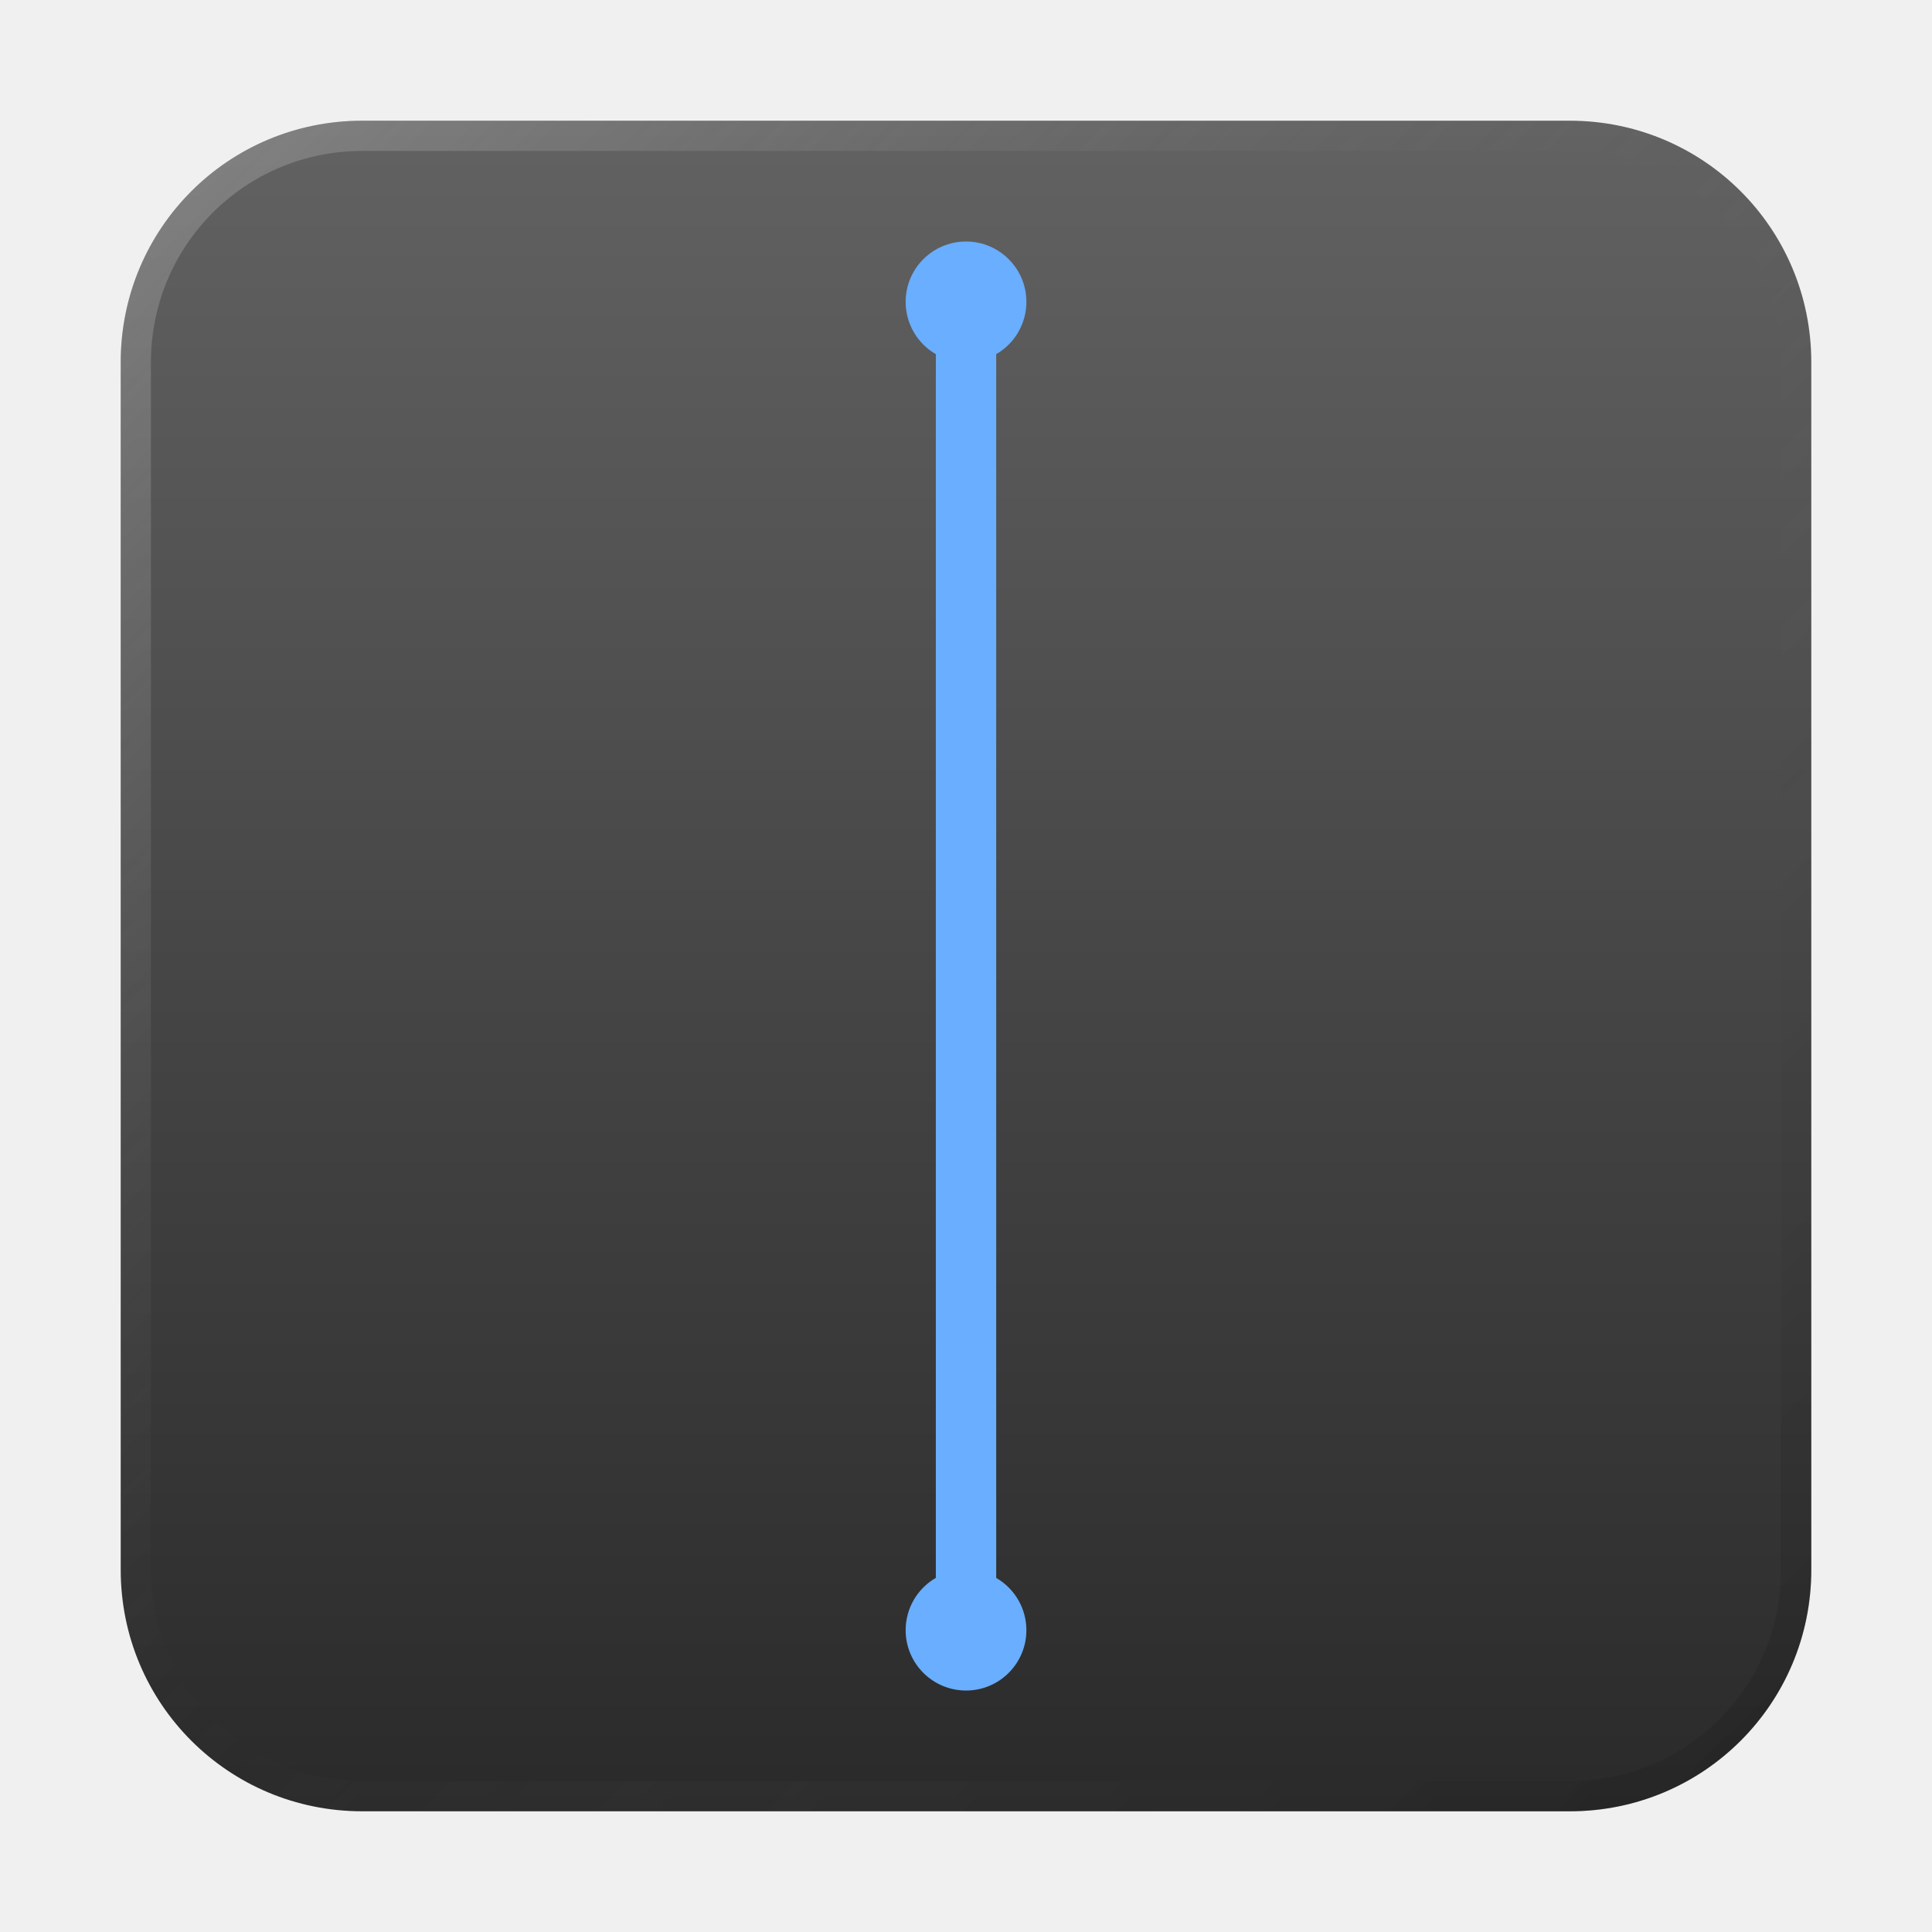
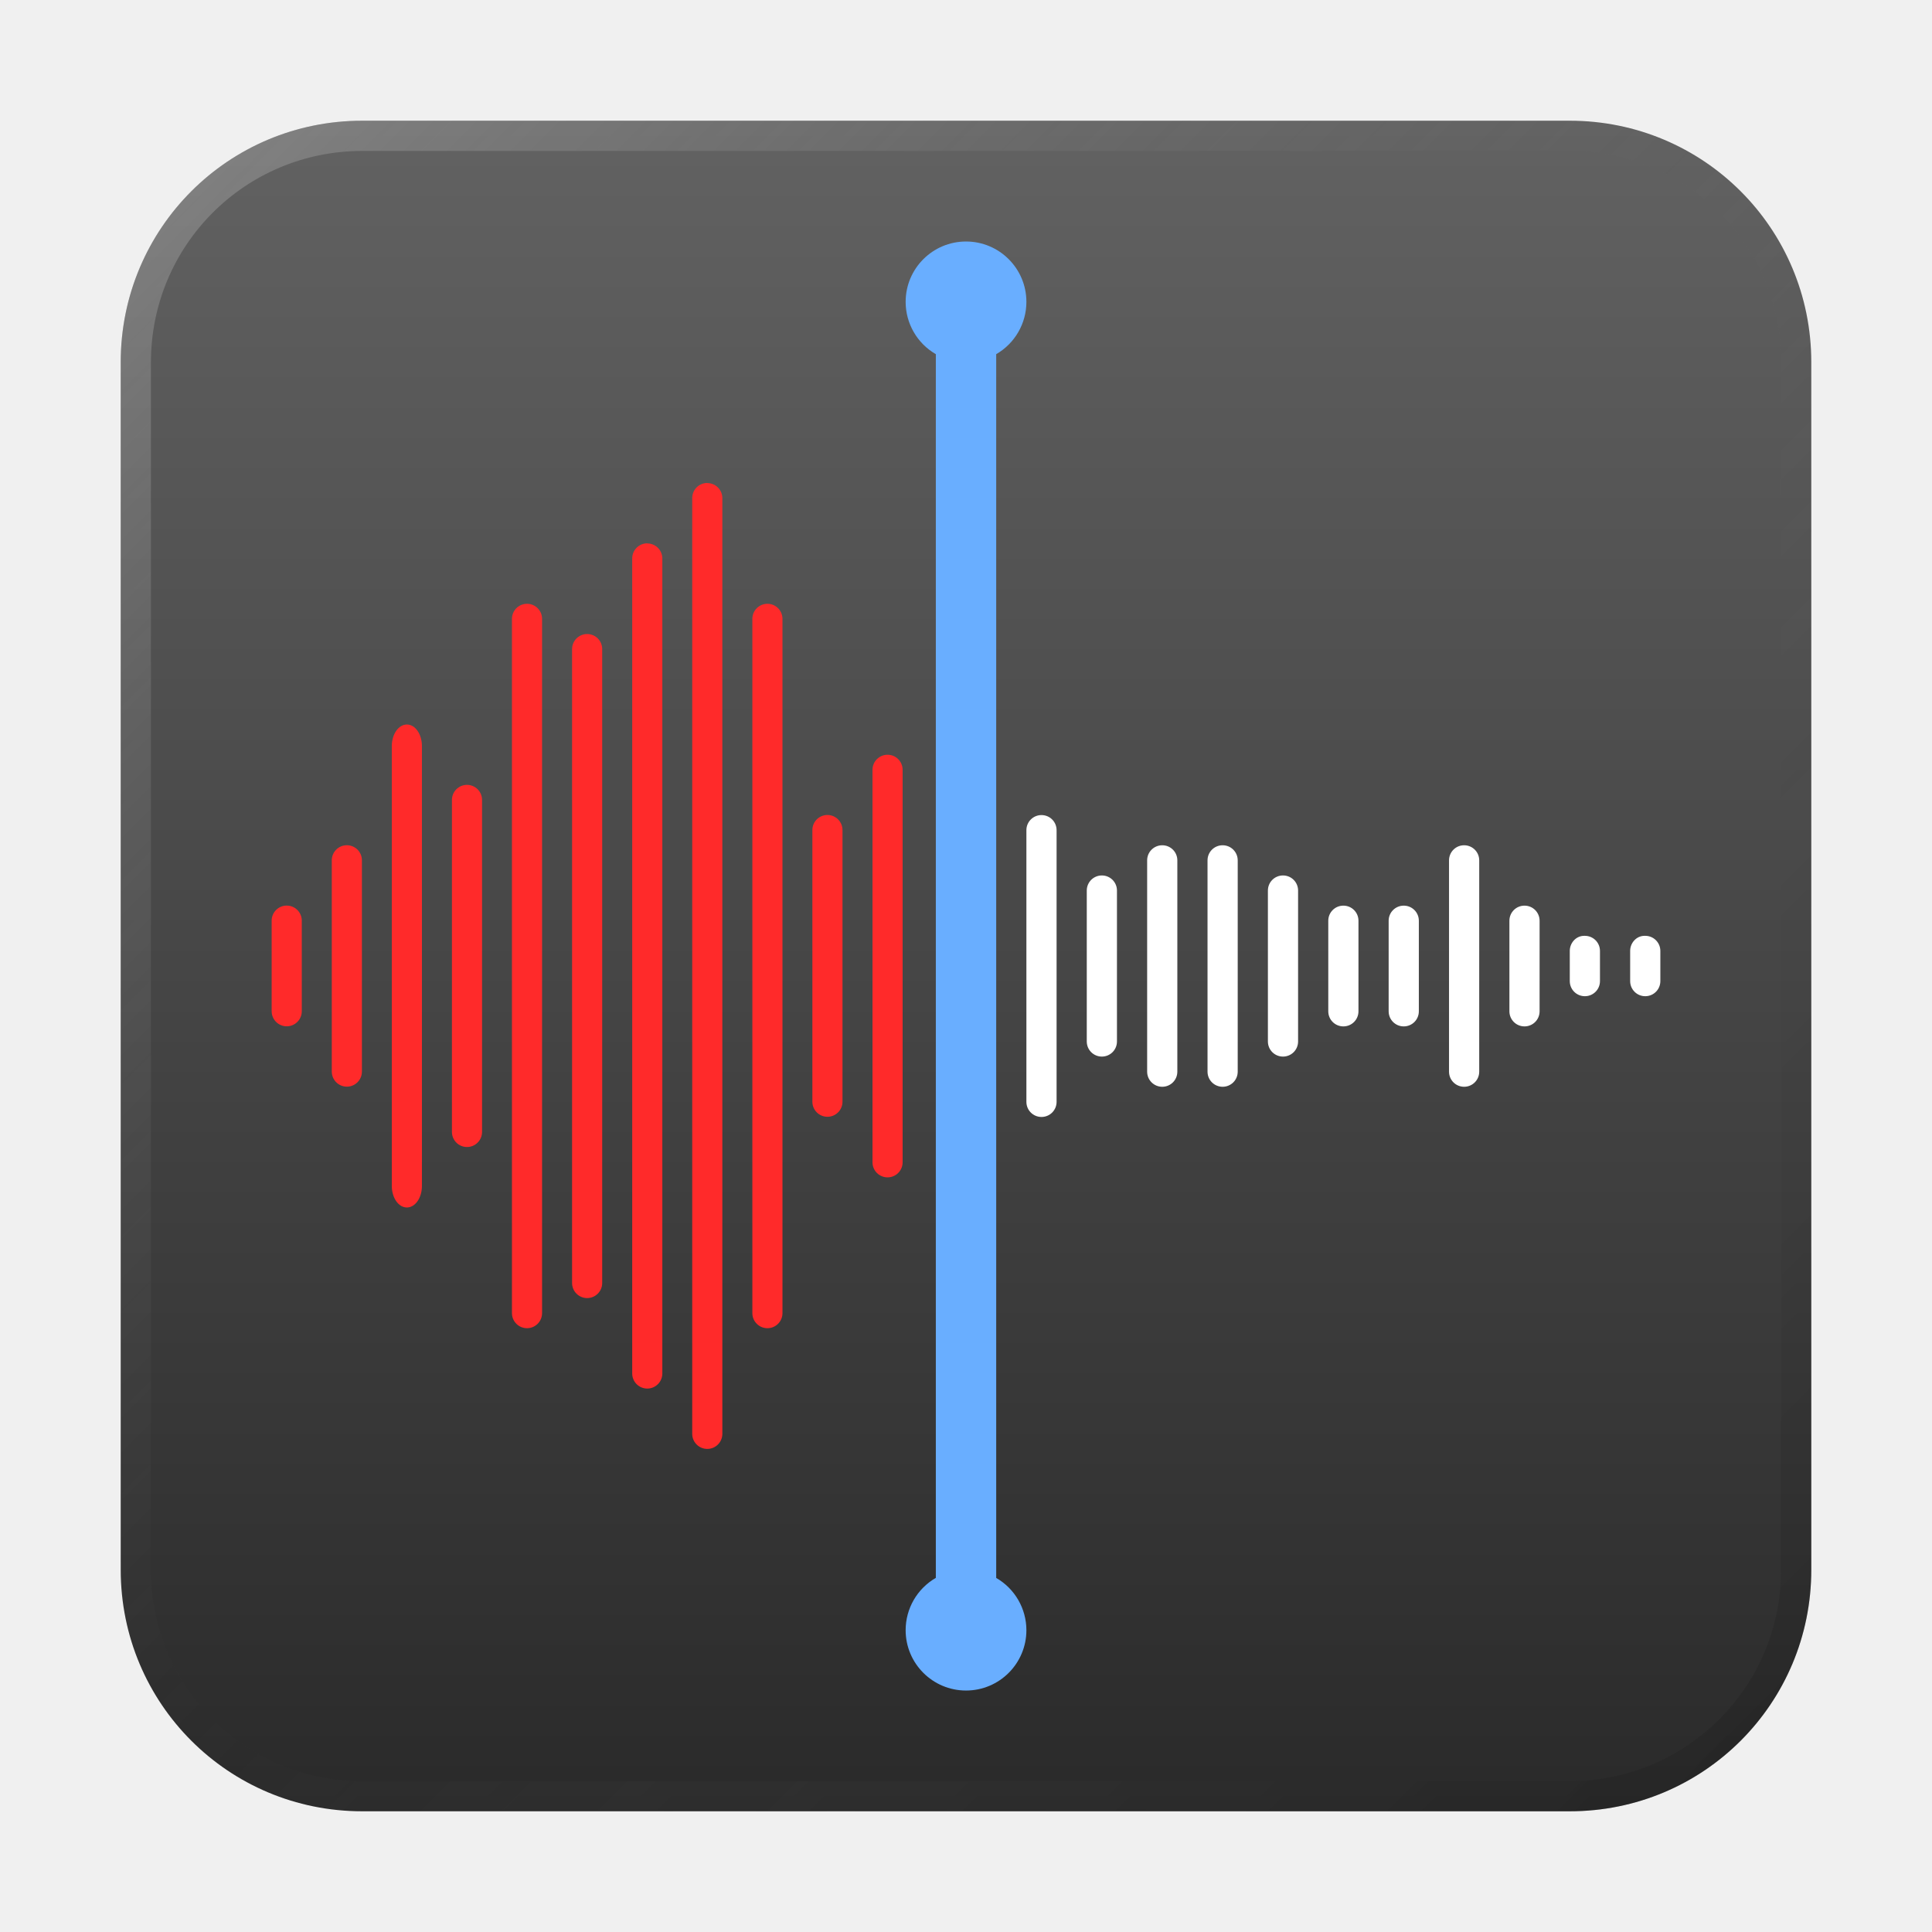
<svg xmlns="http://www.w3.org/2000/svg" xmlns:xlink="http://www.w3.org/1999/xlink" width="64" height="64" viewBox="0 0 16.933 16.933" version="1.1" id="svg5">
  <defs id="defs2">
    <linearGradient id="linearGradient1429">
      <stop style="stop-color:#262626;stop-opacity:1" offset="0" id="stop1425" />
      <stop style="stop-color:#666666;stop-opacity:1" offset="1" id="stop1427" />
    </linearGradient>
    <linearGradient xlink:href="#linearGradient37218" id="linearGradient1781" x1="2.8346456e-08" y1="2.2677165e-07" x2="64" y2="64" gradientUnits="userSpaceOnUse" gradientTransform="scale(0.2645833)" />
    <linearGradient id="linearGradient37218">
      <stop style="stop-color:#ffffff;stop-opacity:1" offset="0" id="stop37214" />
      <stop style="stop-color:#717171;stop-opacity:0.004" offset="0.497" id="stop37220" />
      <stop style="stop-color:#000000;stop-opacity:1" offset="1" id="stop37216" />
    </linearGradient>
    <linearGradient xlink:href="#linearGradient1429" id="linearGradient1431" x1="4.233" y1="16.933" x2="4.233" y2="6.7529299e-07" gradientUnits="userSpaceOnUse" />
  </defs>
  <path id="rect863" style="fill:url(#linearGradient1431);stroke-width:0.265;fill-opacity:1" d="M 3.175,1.058 H 13.758 c 1.173,0 2.117,0.944 2.117,2.117 V 13.758 c 0,1.173 -0.944,2.117 -2.117,2.117 H 3.175 c -1.173,0 -2.117,-0.944 -2.117,-2.117 V 3.175 c 0,-1.173 0.944,-2.117 2.117,-2.117 z" />
  <path id="rect1345" style="opacity:0.3;fill:url(#linearGradient1781);fill-opacity:1;stroke-width:0.265" d="m 3.175,1.058 c -1.173,0 -2.117,0.944 -2.117,2.117 V 13.758 c 0,1.173 0.944,2.117 2.117,2.117 H 13.758 c 1.173,0 2.117,-0.944 2.117,-2.117 V 3.175 c 0,-1.173 -0.944,-2.117 -2.117,-2.117 z m 0,0.265 H 13.758 c 1.026,0 1.852,0.826 1.852,1.852 V 13.758 c 0,1.026 -0.826,1.852 -1.852,1.852 H 3.175 c -1.026,0 -1.852,-0.826 -1.852,-1.852 V 3.175 c 0,-1.026 0.826,-1.852 1.852,-1.852 z" />
  <path id="rect849" style="fill:#69aeff;fill-opacity:1;stroke-width:9;stroke-linecap:round;stroke-linejoin:round" d="M 32 8 A 2 2 0 0 0 30 10 A 2 2 0 0 0 31 11.732 L 31 52.268 A 2 2 0 0 0 30 54 A 2 2 0 0 0 32 56 A 2 2 0 0 0 34 54 A 2 2 0 0 0 33 52.27 L 33 11.732 A 2 2 0 0 0 34 10 A 2 2 0 0 0 32 8 z " transform="scale(0.2645833)" />
+   <path id="path23" style="fill:#ff2a2a;stroke-width:0.264" d="m 5.673,4.762 c -0.073,0 -0.132,0.059 -0.132,0.132 v 7.144 c 0,0.073 0.059,0.132 0.132,0.132 0.073,0 0.132,-0.059 0.132,-0.132 V 4.895 c 0,-0.073 -0.059,-0.132 -0.132,-0.132 z M 6.726,5.292 c -0.073,0 -0.132,0.059 -0.132,0.132 v 6.085 c 0,0.073 0.059,0.132 0.132,0.132 0.073,0 0.132,-0.059 0.132,-0.132 V 5.424 c 0,-0.073 -0.059,-0.132 -0.132,-0.132 z M 6.199,4.233 c -0.073,0 -0.132,0.059 -0.132,0.132 v 8.202 c 0,0.073 0.059,0.132 0.132,0.132 0.073,0 0.132,-0.059 0.132,-0.132 V 4.366 c 0,-0.073 -0.059,-0.132 -0.132,-0.132 z m 1.053,2.91 c -0.073,0 -0.132,0.059 -0.132,0.132 v 2.381 c 0,0.073 0.059,0.132 0.132,0.132 0.073,0 0.132,-0.059 0.132,-0.132 v -2.381 c 0,-0.073 -0.059,-0.132 -0.132,-0.132 z M 4.619,5.292 c -0.073,0 -0.132,0.059 -0.132,0.132 v 6.085 c 0,0.073 0.059,0.132 0.132,0.132 0.073,0 0.132,-0.059 0.132,-0.132 V 5.424 c 0,-0.073 -0.059,-0.132 -0.132,-0.132 z m 0.527,0.265 c -0.073,0 -0.132,0.059 -0.132,0.132 v 5.556 c 0,0.073 0.059,0.132 0.132,0.132 0.073,0 0.132,-0.059 0.132,-0.132 V 5.689 c 0,-0.073 -0.059,-0.132 -0.132,-0.132 z M 3.566,6.35 c -0.073,0 -0.132,0.084 -0.132,0.189 v 3.855 c 0,0.105 0.059,0.189 0.132,0.189 0.073,0 0.132,-0.084 0.132,-0.189 V 6.539 c 0,-0.105 -0.059,-0.189 -0.132,-0.189 z m 0.527,0.529 c -0.073,0 -0.132,0.059 -0.132,0.132 v 2.91 c 0,0.073 0.059,0.132 0.132,0.132 0.073,0 0.132,-0.059 0.132,-0.132 v -2.91 c 0,-0.073 -0.059,-0.132 -0.132,-0.132 z m -1.053,0.529 c -0.073,0 -0.132,0.059 -0.132,0.132 v 1.852 c 0,0.073 0.059,0.132 0.132,0.132 0.073,0 0.132,-0.059 0.132,-0.132 v -1.852 c 0,-0.073 -0.059,-0.132 -0.132,-0.132 z M 7.779,6.615 c -0.073,0 -0.132,0.059 -0.132,0.132 v 3.44 c 0,0.073 0.059,0.132 0.132,0.132 0.073,0 0.132,-0.059 0.132,-0.132 V 6.747 c 0,-0.073 -0.059,-0.132 -0.132,-0.132 z M 2.513,7.937 c -0.073,0 -0.132,0.059 -0.132,0.132 v 0.794 c 0,0.073 0.059,0.132 0.132,0.132 0.073,0 0.132,-0.059 0.132,-0.132 v -0.794 c 0,-0.073 -0.059,-0.132 -0.132,-0.132 z" />
+   <path id="rect1379" style="opacity:1;fill:#ffffff;fill-opacity:1;stroke-width:11.619;stroke-linecap:round;stroke-linejoin:round" d="M 34.5 27 C 34.223 27 34 27.223 34 27.5 L 34 36.5 C 34 36.777 34.223 37 34.5 37 C 34.777 37 35 36.777 35 36.5 L 35 27.5 C 35 27.223 34.777 27 34.5 27 z M 38.5 28 C 38.223 28 38 28.223 38 28.5 L 38 35.5 C 38 35.777 38.223 36 38.5 36 C 38.777 36 39 35.777 39 35.5 L 39 28.5 C 39 28.223 38.777 28 38.5 28 z M 40.5 28 C 40.223 28 40 28.223 40 28.5 L 40 35.5 C 40 35.777 40.223 36 40.5 36 C 40.777 36 41 35.777 41 35.5 L 41 28.5 C 41 28.223 40.777 28 40.5 28 z M 48.5 28 C 48.223 28 48 28.223 48 28.5 L 48 35.5 C 48 35.777 48.223 36 48.5 36 C 48.777 36 49 35.777 49 35.5 L 49 28.5 C 49 28.223 48.777 28 48.5 28 z M 36.5 29 C 36.223 29 36 29.223 36 29.5 L 36 34.5 C 36 34.777 36.223 35 36.5 35 C 36.777 35 37 34.777 37 34.5 L 37 29.5 C 37 29.223 36.777 29 36.5 29 z M 42.5 29 C 42.223 29 42 29.223 42 29.5 L 42 34.5 C 42 34.777 42.223 35 42.5 35 C 42.777 35 43 34.777 43 34.5 L 43 29.5 C 43 29.223 42.777 29 42.5 29 z M 44.5 30 C 44.223 30 44 30.223 44 30.5 L 44 33.5 C 44 33.777 44.223 34 44.5 34 C 44.777 34 45 33.777 45 33.5 L 45 30.5 C 45 30.223 44.777 30 44.5 30 z M 46.5 30 C 46.223 30 46 30.223 46 30.5 L 46 33.5 C 46 33.777 46.223 34 46.5 34 C 46.777 34 47 33.777 47 33.5 L 47 30.5 C 47 30.223 46.777 30 46.5 30 z M 50.5 30 C 50.223 30 50 30.223 50 30.5 L 50 33.5 C 50 33.777 50.223 34 50.5 34 C 50.777 34 51 33.777 51 33.5 L 51 30.5 C 51 30.223 50.777 30 50.5 30 z M 52.475 31 C 52.209 31 52 31.232 52 31.5 L 52 32.5 C 52 32.777 52.223 33 52.5 33 C 52.777 33 53 32.777 53 32.5 L 53 31.5 C 53 31.223 52.777 31 52.5 31 L 52.475 31 z M 54.475 31 C 54.209 31 54 31.232 54 31.5 L 54 32.5 C 54 32.777 54.223 33 54.5 33 C 54.777 33 55 32.777 55 32.5 L 55 31.5 C 55 31.223 54.777 31 54.5 31 L 54.475 31 z " transform="scale(0.2645833)" />
</svg>
